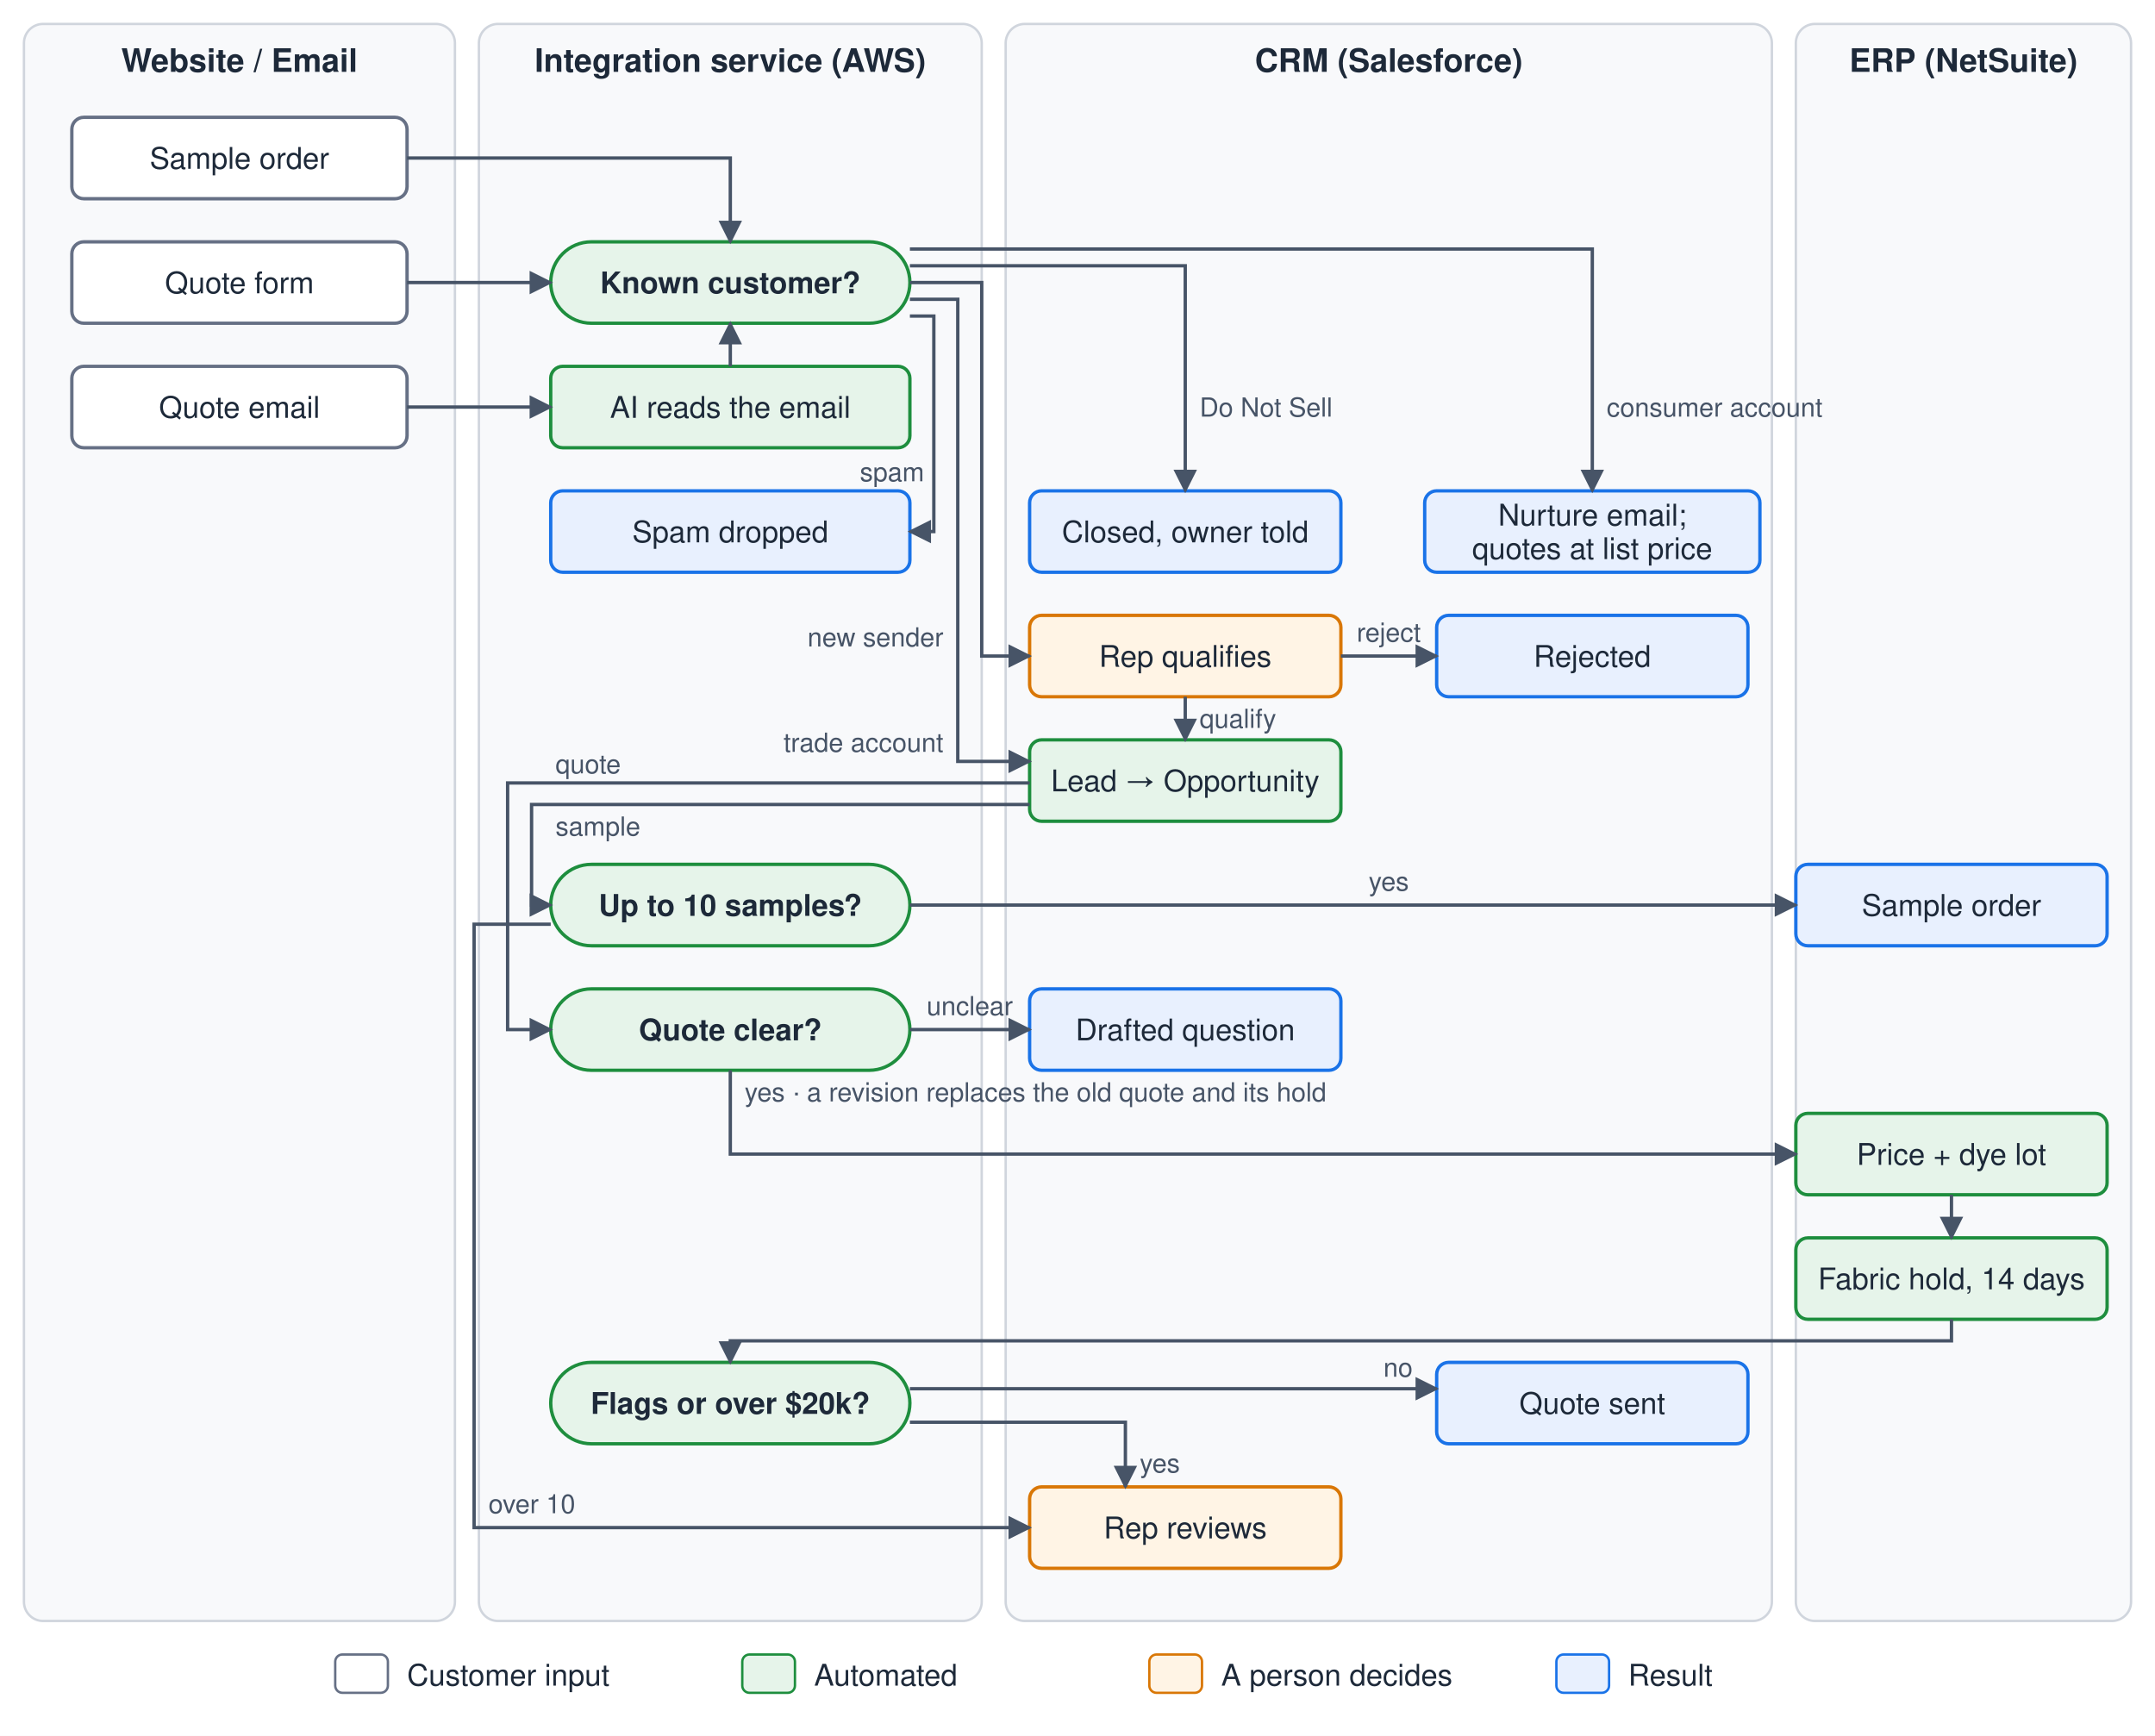
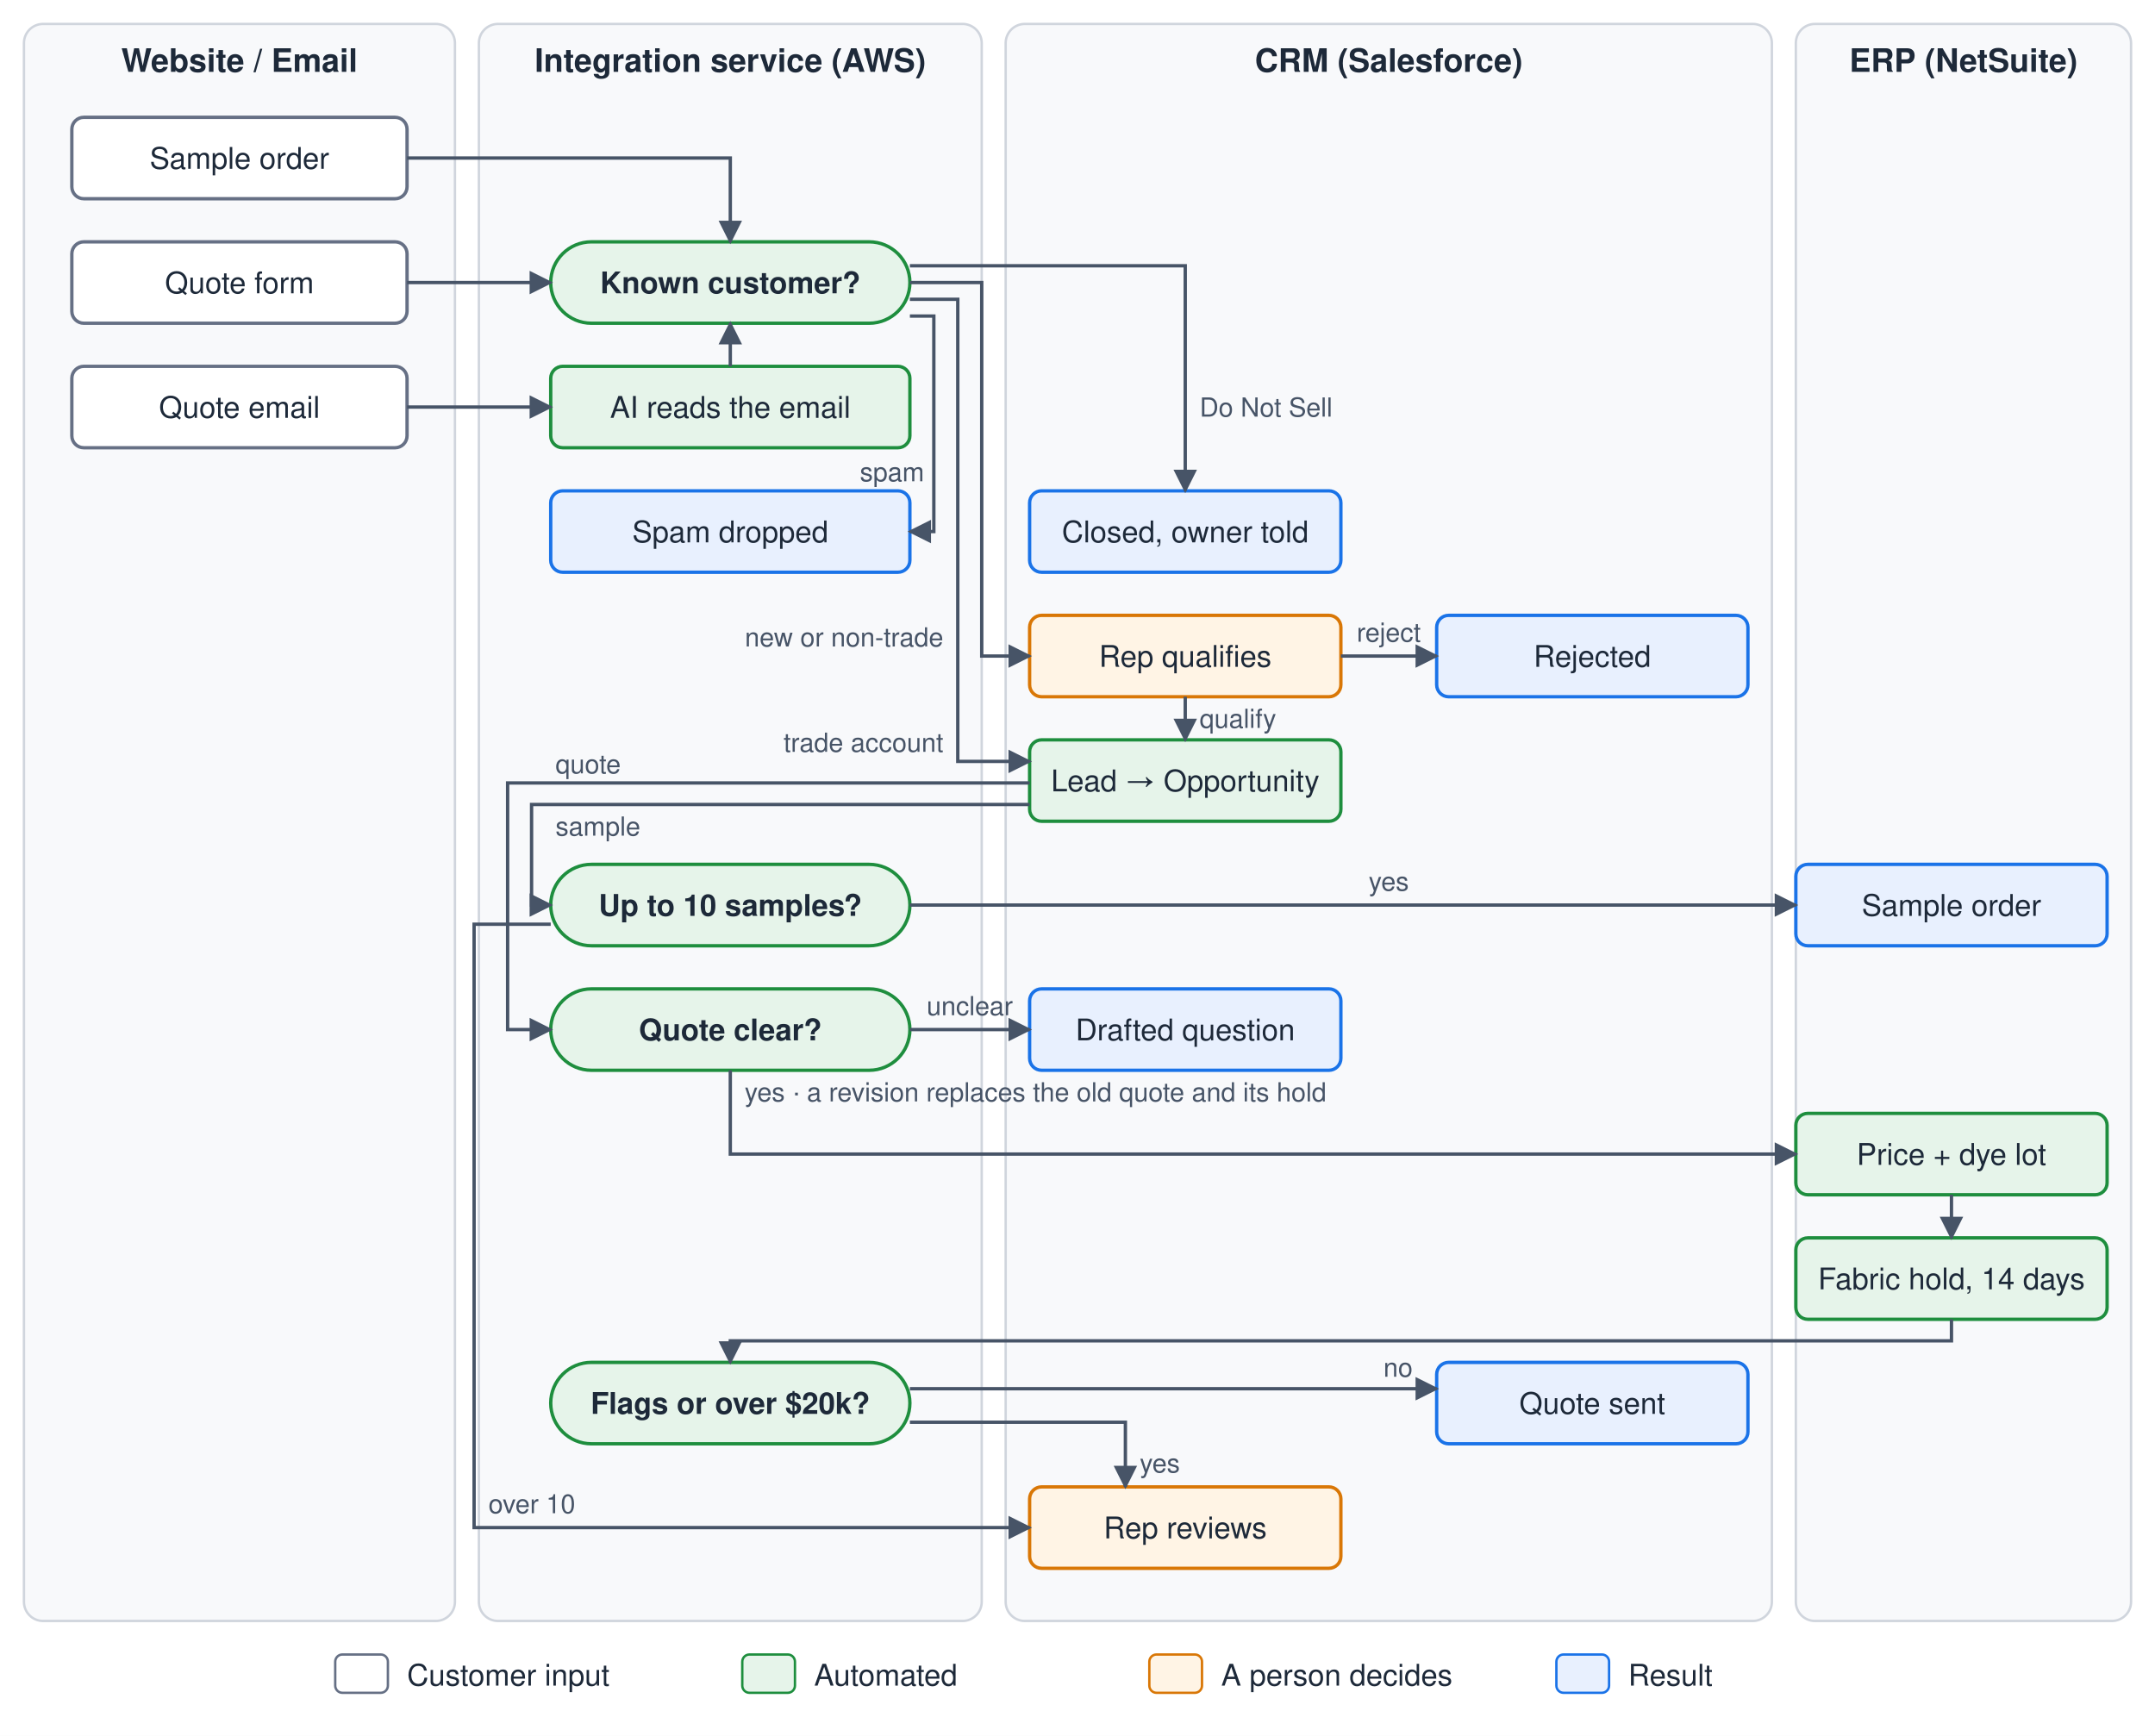
<svg xmlns="http://www.w3.org/2000/svg" viewBox="0 0 900 725" width="900" height="725" font-family="-apple-system, Segoe UI, Helvetica, Arial, sans-serif">
  <defs>
    <marker id="a" viewBox="0 0 10 10" refX="9" refY="5" markerWidth="7" markerHeight="7" orient="auto-start-reverse">
      <path d="M0,0 L10,5 L0,10 z" fill="#475467" />
    </marker>
  </defs>
  <rect width="900" height="725" fill="#ffffff" />
  <rect x="10" y="10" width="180" height="667" rx="8" fill="#f8f9fb" stroke="#d0d5dd" />
  <text x="100.0" y="30" font-size="13.5" font-weight="700" text-anchor="middle" fill="#1d2939">Website / Email</text>
  <rect x="200" y="10" width="210" height="667" rx="8" fill="#f8f9fb" stroke="#d0d5dd" />
  <text x="305.0" y="30" font-size="13.5" font-weight="700" text-anchor="middle" fill="#1d2939">Integration service (AWS)</text>
  <rect x="420" y="10" width="320" height="667" rx="8" fill="#f8f9fb" stroke="#d0d5dd" />
  <text x="580.0" y="30" font-size="13.5" font-weight="700" text-anchor="middle" fill="#1d2939">CRM (Salesforce)</text>
  <rect x="750" y="10" width="140" height="667" rx="8" fill="#f8f9fb" stroke="#d0d5dd" />
  <text x="820.0" y="30" font-size="13.5" font-weight="700" text-anchor="middle" fill="#1d2939">ERP (NetSuite)</text>
  <rect x="30.0" y="49.0" width="140" height="34" rx="5" fill="#ffffff" stroke="#667085" stroke-width="1.4" />
  <text x="100" y="70.5" font-size="12.5" font-weight="normal" text-anchor="middle" fill="#1d2939">Sample order</text>
  <rect x="30.0" y="101.0" width="140" height="34" rx="5" fill="#ffffff" stroke="#667085" stroke-width="1.4" />
  <text x="100" y="122.5" font-size="12.5" font-weight="normal" text-anchor="middle" fill="#1d2939">Quote form</text>
  <rect x="30.0" y="153.0" width="140" height="34" rx="5" fill="#ffffff" stroke="#667085" stroke-width="1.4" />
  <text x="100" y="174.5" font-size="12.5" font-weight="normal" text-anchor="middle" fill="#1d2939">Quote email</text>
  <rect x="230.0" y="101.0" width="150" height="34" rx="17.0" fill="#e6f4ea" stroke="#1e8e3e" stroke-width="1.4" />
  <text x="305" y="122.5" font-size="12.5" font-weight="600" text-anchor="middle" fill="#1d2939">Known customer?</text>
  <rect x="230.0" y="153.0" width="150" height="34" rx="5" fill="#e6f4ea" stroke="#1e8e3e" stroke-width="1.4" />
  <text x="305" y="174.5" font-size="12.5" font-weight="normal" text-anchor="middle" fill="#1d2939">AI reads the email</text>
  <rect x="230.0" y="205.0" width="150" height="34" rx="5" fill="#e8f0fe" stroke="#1a73e8" stroke-width="1.4" />
  <text x="305" y="226.5" font-size="12.5" font-weight="normal" text-anchor="middle" fill="#1d2939">Spam dropped</text>
  <rect x="430.0" y="205.0" width="130" height="34" rx="5" fill="#e8f0fe" stroke="#1a73e8" stroke-width="1.4" />
  <text x="495" y="226.5" font-size="12.5" font-weight="normal" text-anchor="middle" fill="#1d2939">Closed, owner told</text>
-   <rect x="595.0" y="205.0" width="140" height="34" rx="5" fill="#e8f0fe" stroke="#1a73e8" stroke-width="1.4" />
-   <text x="665" y="219.5" font-size="12.5" font-weight="normal" text-anchor="middle" fill="#1d2939">Nurture email;</text>
-   <text x="665" y="233.5" font-size="12.5" font-weight="normal" text-anchor="middle" fill="#1d2939">quotes at list price</text>
  <rect x="430.0" y="257.0" width="130" height="34" rx="5" fill="#fff4e5" stroke="#d97706" stroke-width="1.4" />
  <text x="495" y="278.5" font-size="12.5" font-weight="normal" text-anchor="middle" fill="#1d2939">Rep qualifies</text>
  <rect x="600.0" y="257.0" width="130" height="34" rx="5" fill="#e8f0fe" stroke="#1a73e8" stroke-width="1.4" />
  <text x="665" y="278.5" font-size="12.5" font-weight="normal" text-anchor="middle" fill="#1d2939">Rejected</text>
  <rect x="430.0" y="309.0" width="130" height="34" rx="5" fill="#e6f4ea" stroke="#1e8e3e" stroke-width="1.4" />
  <text x="495" y="330.5" font-size="12.5" font-weight="normal" text-anchor="middle" fill="#1d2939">Lead → Opportunity</text>
  <rect x="230.0" y="361.0" width="150" height="34" rx="17.0" fill="#e6f4ea" stroke="#1e8e3e" stroke-width="1.4" />
  <text x="305" y="382.5" font-size="12.5" font-weight="600" text-anchor="middle" fill="#1d2939">Up to 10 samples?</text>
  <rect x="750.0" y="361.0" width="130" height="34" rx="5" fill="#e8f0fe" stroke="#1a73e8" stroke-width="1.4" />
  <text x="815" y="382.5" font-size="12.5" font-weight="normal" text-anchor="middle" fill="#1d2939">Sample order</text>
  <rect x="230.0" y="413.0" width="150" height="34" rx="17.0" fill="#e6f4ea" stroke="#1e8e3e" stroke-width="1.4" />
  <text x="305" y="434.5" font-size="12.5" font-weight="600" text-anchor="middle" fill="#1d2939">Quote clear?</text>
  <rect x="430.0" y="413.0" width="130" height="34" rx="5" fill="#e8f0fe" stroke="#1a73e8" stroke-width="1.4" />
  <text x="495" y="434.5" font-size="12.5" font-weight="normal" text-anchor="middle" fill="#1d2939">Drafted question</text>
  <rect x="750.0" y="465.0" width="130" height="34" rx="5" fill="#e6f4ea" stroke="#1e8e3e" stroke-width="1.4" />
  <text x="815" y="486.5" font-size="12.5" font-weight="normal" text-anchor="middle" fill="#1d2939">Price + dye lot</text>
  <rect x="750.0" y="517.0" width="130" height="34" rx="5" fill="#e6f4ea" stroke="#1e8e3e" stroke-width="1.4" />
  <text x="815" y="538.5" font-size="12.5" font-weight="normal" text-anchor="middle" fill="#1d2939">Fabric hold, 14 days</text>
  <rect x="230.0" y="569.0" width="150" height="34" rx="17.0" fill="#e6f4ea" stroke="#1e8e3e" stroke-width="1.4" />
  <text x="305" y="590.5" font-size="12.5" font-weight="600" text-anchor="middle" fill="#1d2939">Flags or over $20k?</text>
  <rect x="600.0" y="569.0" width="130" height="34" rx="5" fill="#e8f0fe" stroke="#1a73e8" stroke-width="1.4" />
  <text x="665" y="590.5" font-size="12.5" font-weight="normal" text-anchor="middle" fill="#1d2939">Quote sent</text>
  <rect x="430.0" y="621.0" width="130" height="34" rx="5" fill="#fff4e5" stroke="#d97706" stroke-width="1.4" />
  <text x="495" y="642.5" font-size="12.5" font-weight="normal" text-anchor="middle" fill="#1d2939">Rep reviews</text>
  <path d="M170,66 L305,66 L305,101" fill="none" stroke="#475467" stroke-width="1.4" marker-end="url(#a)" />
  <path d="M170,118 L230,118" fill="none" stroke="#475467" stroke-width="1.4" marker-end="url(#a)" />
  <path d="M170,170 L230,170" fill="none" stroke="#475467" stroke-width="1.4" marker-end="url(#a)" />
  <path d="M305,153 L305,135" fill="none" stroke="#475467" stroke-width="1.4" marker-end="url(#a)" />
-   <path d="M380,104 L665,104 L665,205" fill="none" stroke="#475467" stroke-width="1.4" marker-end="url(#a)" />
-   <text x="671" y="174" font-size="11" font-weight="normal" text-anchor="start" fill="#475467">consumer account</text>
  <path d="M380,111 L495,111 L495,205" fill="none" stroke="#475467" stroke-width="1.4" marker-end="url(#a)" />
  <text x="501" y="174" font-size="11" font-weight="normal" text-anchor="start" fill="#475467">Do Not Sell</text>
  <path d="M380,118 L410,118 L410,274 L430,274" fill="none" stroke="#475467" stroke-width="1.4" marker-end="url(#a)" />
-   <text x="394" y="270" font-size="11" font-weight="normal" text-anchor="end" fill="#475467">new sender</text>
+   <text x="394" y="270" font-size="11" font-weight="normal" text-anchor="end" fill="#475467">new or non-trade</text>
  <path d="M380,125 L400,125 L400,318 L430,318" fill="none" stroke="#475467" stroke-width="1.4" marker-end="url(#a)" />
  <text x="394" y="314" font-size="11" font-weight="normal" text-anchor="end" fill="#475467">trade account</text>
  <path d="M380,132 L390,132 L390,222 L380,222" fill="none" stroke="#475467" stroke-width="1.4" marker-end="url(#a)" />
  <text x="386" y="201" font-size="11" font-weight="normal" text-anchor="end" fill="#475467">spam</text>
  <path d="M560,274 L600,274" fill="none" stroke="#475467" stroke-width="1.4" marker-end="url(#a)" />
  <text x="580" y="268" font-size="11" font-weight="normal" text-anchor="middle" fill="#475467">reject</text>
  <path d="M495,291 L495,309" fill="none" stroke="#475467" stroke-width="1.4" marker-end="url(#a)" />
  <text x="501" y="304.0" font-size="11" font-weight="normal" text-anchor="start" fill="#475467">qualify</text>
  <path d="M430,327 L212,327 L212,430 L230,430" fill="none" stroke="#475467" stroke-width="1.4" marker-end="url(#a)" />
  <text x="232" y="323" font-size="11" font-weight="normal" text-anchor="start" fill="#475467">quote</text>
  <path d="M430,336 L222,336 L222,378 L230,378" fill="none" stroke="#475467" stroke-width="1.4" marker-end="url(#a)" />
  <text x="232" y="349" font-size="11" font-weight="normal" text-anchor="start" fill="#475467">sample</text>
  <path d="M380,378 L750,378" fill="none" stroke="#475467" stroke-width="1.4" marker-end="url(#a)" />
  <text x="580" y="372" font-size="11" font-weight="normal" text-anchor="middle" fill="#475467">yes</text>
  <path d="M230,386 L198,386 L198,638 L430,638" fill="none" stroke="#475467" stroke-width="1.4" marker-end="url(#a)" />
  <text x="204" y="632" font-size="11" font-weight="normal" text-anchor="start" fill="#475467">over 10</text>
  <path d="M380,430 L430,430" fill="none" stroke="#475467" stroke-width="1.4" marker-end="url(#a)" />
  <text x="405" y="424" font-size="11" font-weight="normal" text-anchor="middle" fill="#475467">unclear</text>
  <path d="M305,447 L305,482 L750,482" fill="none" stroke="#475467" stroke-width="1.4" marker-end="url(#a)" />
  <text x="311" y="460" font-size="11" font-weight="normal" text-anchor="start" fill="#475467">yes · a revision replaces the old quote and its hold</text>
  <path d="M815,499 L815,517" fill="none" stroke="#475467" stroke-width="1.4" marker-end="url(#a)" />
  <path d="M815,551 L815,560.0 L305,560.0 L305,569" fill="none" stroke="#475467" stroke-width="1.4" marker-end="url(#a)" />
  <path d="M380,580 L600,580" fill="none" stroke="#475467" stroke-width="1.4" marker-end="url(#a)" />
  <text x="590" y="575" font-size="11" font-weight="normal" text-anchor="end" fill="#475467">no</text>
  <path d="M380,594 L470,594 L470,621" fill="none" stroke="#475467" stroke-width="1.4" marker-end="url(#a)" />
  <text x="476" y="615" font-size="11" font-weight="normal" text-anchor="start" fill="#475467">yes</text>
  <rect x="140" y="691" width="22" height="16" rx="3" fill="#ffffff" stroke="#667085" />
  <text x="170" y="704" font-size="12.5" font-weight="normal" text-anchor="start" fill="#1d2939">Customer input</text>
  <rect x="310" y="691" width="22" height="16" rx="3" fill="#e6f4ea" stroke="#1e8e3e" />
  <text x="340" y="704" font-size="12.5" font-weight="normal" text-anchor="start" fill="#1d2939">Automated</text>
  <rect x="480" y="691" width="22" height="16" rx="3" fill="#fff4e5" stroke="#d97706" />
  <text x="510" y="704" font-size="12.5" font-weight="normal" text-anchor="start" fill="#1d2939">A person decides</text>
  <rect x="650" y="691" width="22" height="16" rx="3" fill="#e8f0fe" stroke="#1a73e8" />
  <text x="680" y="704" font-size="12.5" font-weight="normal" text-anchor="start" fill="#1d2939">Result</text>
</svg>
